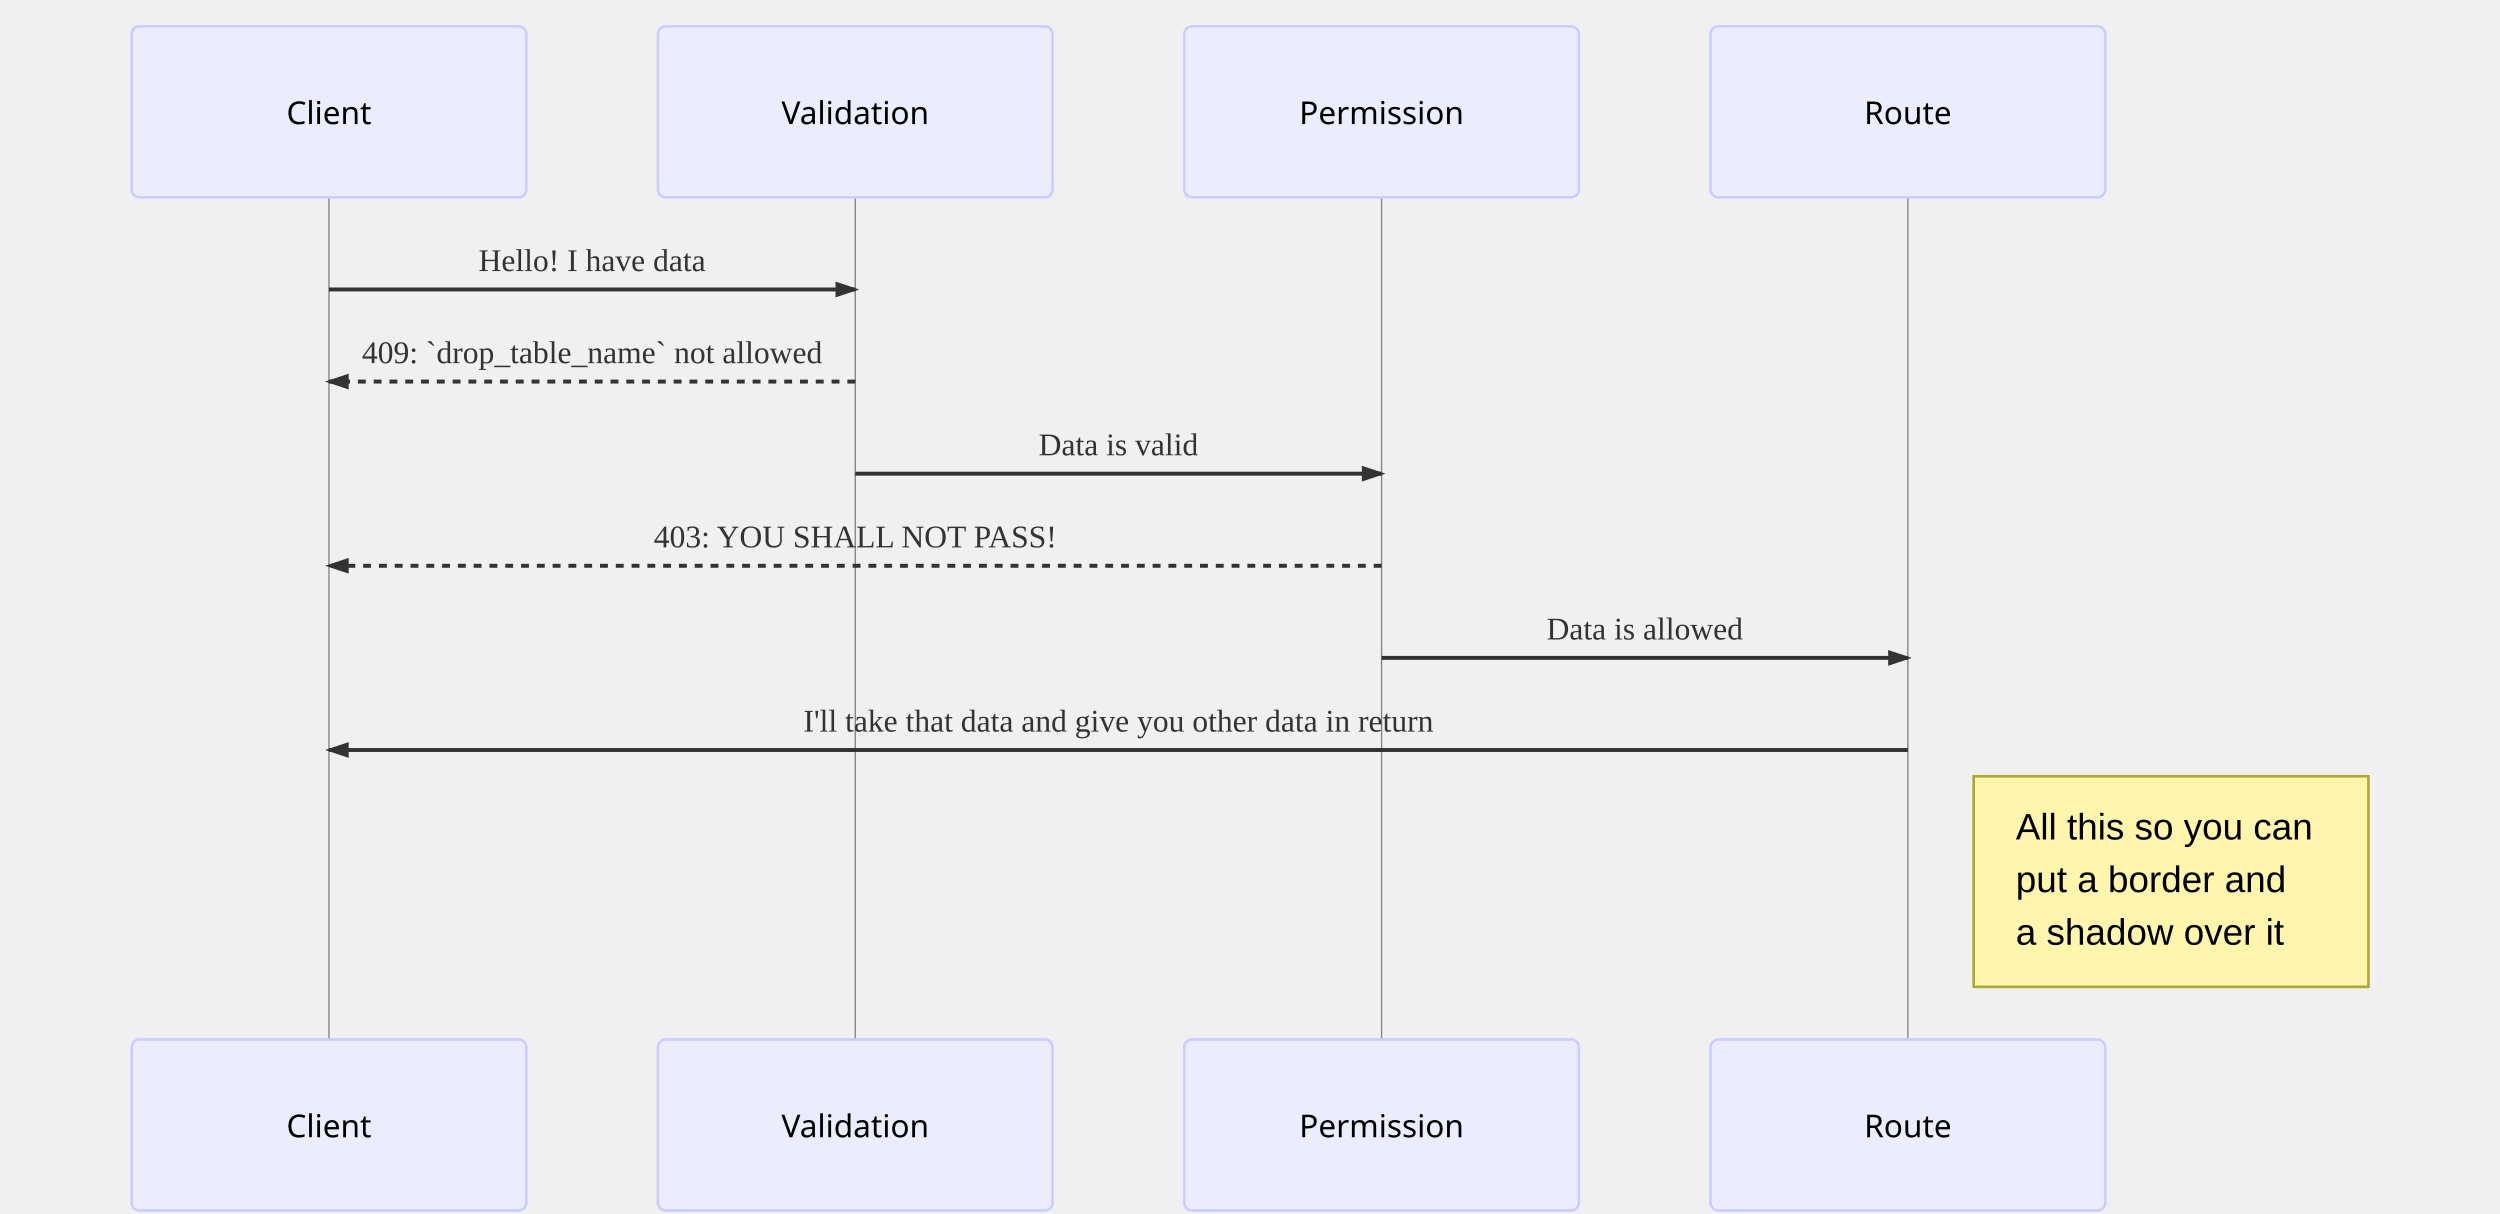
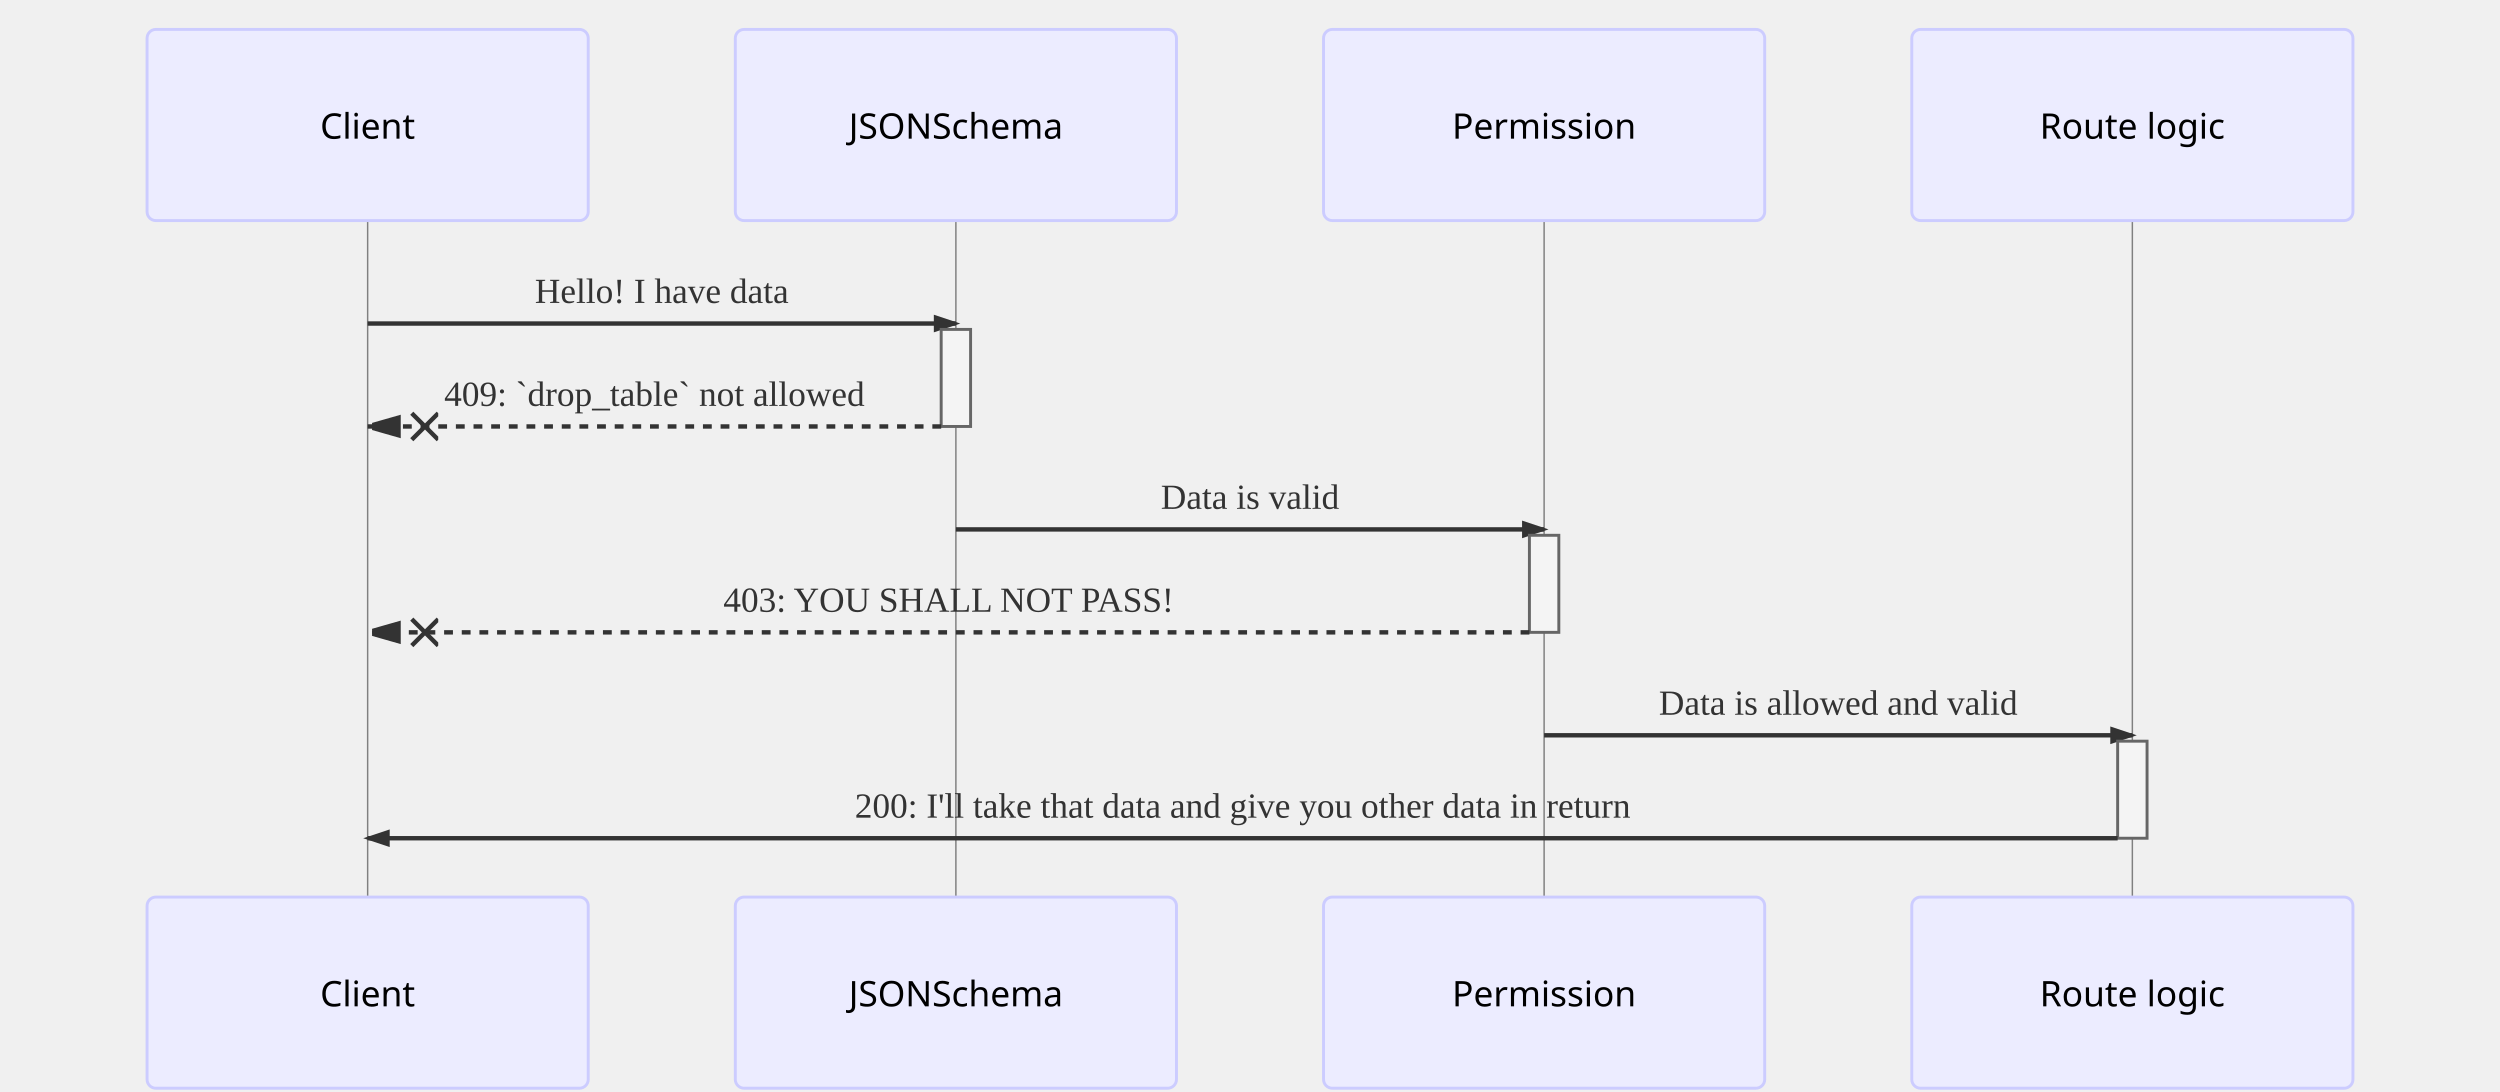
- <svg xmlns="http://www.w3.org/2000/svg" id="mermaid-1554898864416" width="100%" height="100%" style="max-width:950px;" viewBox="-50 -10 950 461">
+ <svg xmlns="http://www.w3.org/2000/svg" id="mermaid-1565699397871" width="100%" height="100%" style="max-width:850px;" viewBox="-50 -10 850 371">
  <style>


- #mermaid-1554898864416 .label {
+ #mermaid-1565699397871 .label {
  font-family: 'trebuchet ms', verdana, arial;
  color: #333; }

- #mermaid-1554898864416 .node rect,
- #mermaid-1554898864416 .node circle,
- #mermaid-1554898864416 .node ellipse,
- #mermaid-1554898864416 .node polygon {
+ #mermaid-1565699397871 .label text {
+   fill: #333; }
+ 
+ #mermaid-1565699397871 .node rect,
+ #mermaid-1565699397871 .node circle,
+ #mermaid-1565699397871 .node ellipse,
+ #mermaid-1565699397871 .node polygon {
  fill: #ECECFF;
  stroke: #9370DB;
  stroke-width: 1px; }

- #mermaid-1554898864416 .node.clickable {
+ #mermaid-1565699397871 .node.clickable {
  cursor: pointer; }

- #mermaid-1554898864416 .arrowheadPath {
+ #mermaid-1565699397871 .arrowheadPath {
  fill: #333333; }

- #mermaid-1554898864416 .edgePath .path {
+ #mermaid-1565699397871 .edgePath .path {
  stroke: #333333;
  stroke-width: 1.5px; }

- #mermaid-1554898864416 .edgeLabel {
+ #mermaid-1565699397871 .edgeLabel {
  background-color: #e8e8e8; }

- #mermaid-1554898864416 .cluster rect {
-   fill: #ffffde !important;
-   stroke: #aaaa33 !important;
-   stroke-width: 1px !important; }
- 
- #mermaid-1554898864416 .cluster text {
-   fill: #333; }
- 
- #mermaid-1554898864416 div.mermaidTooltip {
+ #mermaid-1565699397871 .cluster rect {
+   fill: #ffffde;
+   stroke: #aaaa33;
+   stroke-width: 1px; }
+ 
+ #mermaid-1565699397871 .cluster text {
+   fill: #333; }
+ 
+ #mermaid-1565699397871 div.mermaidTooltip {
  position: absolute;
  text-align: center;
  max-width: 200px;
  padding: 2px;
  font-family: 'trebuchet ms', verdana, arial;
  font-size: 12px;
  background: #ffffde;
  border: 1px solid #aaaa33;
  border-radius: 2px;
  pointer-events: none;
  z-index: 100; }

- #mermaid-1554898864416 .actor {
+ #mermaid-1565699397871 .actor {
  stroke: #CCCCFF;
  fill: #ECECFF; }

- #mermaid-1554898864416 text.actor {
+ #mermaid-1565699397871 text.actor {
  fill: black;
  stroke: none; }

- #mermaid-1554898864416 .actor-line {
+ #mermaid-1565699397871 .actor-line {
  stroke: grey; }

- #mermaid-1554898864416 .messageLine0 {
+ #mermaid-1565699397871 .messageLine0 {
  stroke-width: 1.5;
  stroke-dasharray: '2 2';
  stroke: #333; }

- #mermaid-1554898864416 .messageLine1 {
+ #mermaid-1565699397871 .messageLine1 {
  stroke-width: 1.5;
  stroke-dasharray: '2 2';
  stroke: #333; }

- #mermaid-1554898864416 #arrowhead {
-   fill: #333; }
- 
- #mermaid-1554898864416 #crosshead path {
+ #mermaid-1565699397871 #arrowhead {
+   fill: #333; }
+ 
+ #mermaid-1565699397871 .sequenceNumber {
+   fill: white; }
+ 
+ #mermaid-1565699397871 #sequencenumber {
+   fill: #333; }
+ 
+ #mermaid-1565699397871 #crosshead path {
  fill: #333 !important;
  stroke: #333 !important; }

- #mermaid-1554898864416 .messageText {
+ #mermaid-1565699397871 .messageText {
  fill: #333;
  stroke: none; }

- #mermaid-1554898864416 .labelBox {
+ #mermaid-1565699397871 .labelBox {
  stroke: #CCCCFF;
  fill: #ECECFF; }

- #mermaid-1554898864416 .labelText {
+ #mermaid-1565699397871 .labelText {
  fill: black;
  stroke: none; }

- #mermaid-1554898864416 .loopText {
+ #mermaid-1565699397871 .loopText {
  fill: black;
  stroke: none; }

- #mermaid-1554898864416 .loopLine {
+ #mermaid-1565699397871 .loopLine {
  stroke-width: 2;
  stroke-dasharray: '2 2';
  stroke: #CCCCFF; }

- #mermaid-1554898864416 .note {
+ #mermaid-1565699397871 .note {
  stroke: #aaaa33;
  fill: #fff5ad; }

- #mermaid-1554898864416 .noteText {
+ #mermaid-1565699397871 .noteText {
  fill: black;
  stroke: none;
  font-family: 'trebuchet ms', verdana, arial;
  font-size: 14px; }

- #mermaid-1554898864416 .activation0 {
+ #mermaid-1565699397871 .activation0 {
  fill: #f4f4f4;
  stroke: #666; }

- #mermaid-1554898864416 .activation1 {
+ #mermaid-1565699397871 .activation1 {
  fill: #f4f4f4;
  stroke: #666; }

- #mermaid-1554898864416 .activation2 {
+ #mermaid-1565699397871 .activation2 {
  fill: #f4f4f4;
  stroke: #666; }


- #mermaid-1554898864416 .section {
+ #mermaid-1565699397871 .section {
  stroke: none;
  opacity: 0.2; }

- #mermaid-1554898864416 .section0 {
+ #mermaid-1565699397871 .section0 {
  fill: rgba(102, 102, 255, 0.49); }

- #mermaid-1554898864416 .section2 {
+ #mermaid-1565699397871 .section2 {
  fill: #fff400; }

- #mermaid-1554898864416 .section1,
- #mermaid-1554898864416 .section3 {
+ #mermaid-1565699397871 .section1,
+ #mermaid-1565699397871 .section3 {
  fill: white;
  opacity: 0.2; }

- #mermaid-1554898864416 .sectionTitle0 {
-   fill: #333; }
- 
- #mermaid-1554898864416 .sectionTitle1 {
-   fill: #333; }
- 
- #mermaid-1554898864416 .sectionTitle2 {
-   fill: #333; }
- 
- #mermaid-1554898864416 .sectionTitle3 {
-   fill: #333; }
- 
- #mermaid-1554898864416 .sectionTitle {
+ #mermaid-1565699397871 .sectionTitle0 {
+   fill: #333; }
+ 
+ #mermaid-1565699397871 .sectionTitle1 {
+   fill: #333; }
+ 
+ #mermaid-1565699397871 .sectionTitle2 {
+   fill: #333; }
+ 
+ #mermaid-1565699397871 .sectionTitle3 {
+   fill: #333; }
+ 
+ #mermaid-1565699397871 .sectionTitle {
  text-anchor: start;
  font-size: 11px;
  text-height: 14px; }


- #mermaid-1554898864416 .grid .tick {
+ #mermaid-1565699397871 .grid .tick {
  stroke: lightgrey;
  opacity: 0.3;
  shape-rendering: crispEdges; }

- #mermaid-1554898864416 .grid path {
+ #mermaid-1565699397871 .grid path {
  stroke-width: 0; }


- #mermaid-1554898864416 .today {
+ #mermaid-1565699397871 .today {
  fill: none;
  stroke: red;
  stroke-width: 2px; }



- #mermaid-1554898864416 .task {
+ #mermaid-1565699397871 .task {
  stroke-width: 2; }

- #mermaid-1554898864416 .taskText {
+ #mermaid-1565699397871 .taskText {
  text-anchor: middle;
  font-size: 11px; }

- #mermaid-1554898864416 .taskTextOutsideRight {
+ #mermaid-1565699397871 .taskTextOutsideRight {
  fill: black;
  text-anchor: start;
  font-size: 11px; }

- #mermaid-1554898864416 .taskTextOutsideLeft {
+ #mermaid-1565699397871 .taskTextOutsideLeft {
  fill: black;
  text-anchor: end;
  font-size: 11px; }


- #mermaid-1554898864416 .taskText0,
- #mermaid-1554898864416 .taskText1,
- #mermaid-1554898864416 .taskText2,
- #mermaid-1554898864416 .taskText3 {
+ #mermaid-1565699397871 .task.clickable {
+   cursor: pointer; }
+ 
+ #mermaid-1565699397871 .taskText.clickable {
+   cursor: pointer;
+   fill: #003163 !important;
+   font-weight: bold; }
+ 
+ #mermaid-1565699397871 .taskTextOutsideLeft.clickable {
+   cursor: pointer;
+   fill: #003163 !important;
+   font-weight: bold; }
+ 
+ #mermaid-1565699397871 .taskTextOutsideRight.clickable {
+   cursor: pointer;
+   fill: #003163 !important;
+   font-weight: bold; }
+ 
+ 
+ #mermaid-1565699397871 .taskText0,
+ #mermaid-1565699397871 .taskText1,
+ #mermaid-1565699397871 .taskText2,
+ #mermaid-1565699397871 .taskText3 {
  fill: white; }

- #mermaid-1554898864416 .task0,
- #mermaid-1554898864416 .task1,
- #mermaid-1554898864416 .task2,
- #mermaid-1554898864416 .task3 {
+ #mermaid-1565699397871 .task0,
+ #mermaid-1565699397871 .task1,
+ #mermaid-1565699397871 .task2,
+ #mermaid-1565699397871 .task3 {
  fill: #8a90dd;
  stroke: #534fbc; }

- #mermaid-1554898864416 .taskTextOutside0,
- #mermaid-1554898864416 .taskTextOutside2 {
+ #mermaid-1565699397871 .taskTextOutside0,
+ #mermaid-1565699397871 .taskTextOutside2 {
  fill: black; }

- #mermaid-1554898864416 .taskTextOutside1,
- #mermaid-1554898864416 .taskTextOutside3 {
+ #mermaid-1565699397871 .taskTextOutside1,
+ #mermaid-1565699397871 .taskTextOutside3 {
  fill: black; }


- #mermaid-1554898864416 .active0,
- #mermaid-1554898864416 .active1,
- #mermaid-1554898864416 .active2,
- #mermaid-1554898864416 .active3 {
+ #mermaid-1565699397871 .active0,
+ #mermaid-1565699397871 .active1,
+ #mermaid-1565699397871 .active2,
+ #mermaid-1565699397871 .active3 {
  fill: #bfc7ff;
  stroke: #534fbc; }

- #mermaid-1554898864416 .activeText0,
- #mermaid-1554898864416 .activeText1,
- #mermaid-1554898864416 .activeText2,
- #mermaid-1554898864416 .activeText3 {
+ #mermaid-1565699397871 .activeText0,
+ #mermaid-1565699397871 .activeText1,
+ #mermaid-1565699397871 .activeText2,
+ #mermaid-1565699397871 .activeText3 {
  fill: black !important; }


- #mermaid-1554898864416 .done0,
- #mermaid-1554898864416 .done1,
- #mermaid-1554898864416 .done2,
- #mermaid-1554898864416 .done3 {
+ #mermaid-1565699397871 .done0,
+ #mermaid-1565699397871 .done1,
+ #mermaid-1565699397871 .done2,
+ #mermaid-1565699397871 .done3 {
  stroke: grey;
  fill: lightgrey;
  stroke-width: 2; }

- #mermaid-1554898864416 .doneText0,
- #mermaid-1554898864416 .doneText1,
- #mermaid-1554898864416 .doneText2,
- #mermaid-1554898864416 .doneText3 {
+ #mermaid-1565699397871 .doneText0,
+ #mermaid-1565699397871 .doneText1,
+ #mermaid-1565699397871 .doneText2,
+ #mermaid-1565699397871 .doneText3 {
  fill: black !important; }


- #mermaid-1554898864416 .crit0,
- #mermaid-1554898864416 .crit1,
- #mermaid-1554898864416 .crit2,
- #mermaid-1554898864416 .crit3 {
+ #mermaid-1565699397871 .crit0,
+ #mermaid-1565699397871 .crit1,
+ #mermaid-1565699397871 .crit2,
+ #mermaid-1565699397871 .crit3 {
  stroke: #ff8888;
  fill: red;
  stroke-width: 2; }

- #mermaid-1554898864416 .activeCrit0,
- #mermaid-1554898864416 .activeCrit1,
- #mermaid-1554898864416 .activeCrit2,
- #mermaid-1554898864416 .activeCrit3 {
+ #mermaid-1565699397871 .activeCrit0,
+ #mermaid-1565699397871 .activeCrit1,
+ #mermaid-1565699397871 .activeCrit2,
+ #mermaid-1565699397871 .activeCrit3 {
  stroke: #ff8888;
  fill: #bfc7ff;
  stroke-width: 2; }

- #mermaid-1554898864416 .doneCrit0,
- #mermaid-1554898864416 .doneCrit1,
- #mermaid-1554898864416 .doneCrit2,
- #mermaid-1554898864416 .doneCrit3 {
+ #mermaid-1565699397871 .doneCrit0,
+ #mermaid-1565699397871 .doneCrit1,
+ #mermaid-1565699397871 .doneCrit2,
+ #mermaid-1565699397871 .doneCrit3 {
  stroke: #ff8888;
  fill: lightgrey;
  stroke-width: 2;
  cursor: pointer;
  shape-rendering: crispEdges; }

- #mermaid-1554898864416 .doneCritText0,
- #mermaid-1554898864416 .doneCritText1,
- #mermaid-1554898864416 .doneCritText2,
- #mermaid-1554898864416 .doneCritText3 {
+ #mermaid-1565699397871 .milestone {
+   transform: rotate(45deg) scale(0.8, 0.8); }
+ 
+ #mermaid-1565699397871 .milestoneText {
+   font-style: italic; }
+ 
+ #mermaid-1565699397871 .doneCritText0,
+ #mermaid-1565699397871 .doneCritText1,
+ #mermaid-1565699397871 .doneCritText2,
+ #mermaid-1565699397871 .doneCritText3 {
  fill: black !important; }

- #mermaid-1554898864416 .activeCritText0,
- #mermaid-1554898864416 .activeCritText1,
- #mermaid-1554898864416 .activeCritText2,
- #mermaid-1554898864416 .activeCritText3 {
+ #mermaid-1565699397871 .activeCritText0,
+ #mermaid-1565699397871 .activeCritText1,
+ #mermaid-1565699397871 .activeCritText2,
+ #mermaid-1565699397871 .activeCritText3 {
  fill: black !important; }

- #mermaid-1554898864416 .titleText {
+ #mermaid-1565699397871 .titleText {
  text-anchor: middle;
  font-size: 18px;
  fill: black; }

- #mermaid-1554898864416 g.classGroup text {
+ #mermaid-1565699397871 g.classGroup text {
  fill: #9370DB;
  stroke: none;
  font-family: 'trebuchet ms', verdana, arial;
  font-size: 10px; }

- #mermaid-1554898864416 g.classGroup rect {
+ #mermaid-1565699397871 g.classGroup rect {
  fill: #ECECFF;
  stroke: #9370DB; }

- #mermaid-1554898864416 g.classGroup line {
-   stroke: #9370DB;
-   stroke-width: 1; }
- 
- #mermaid-1554898864416 .classLabel .box {
+ #mermaid-1565699397871 g.classGroup line {
+   stroke: #9370DB;
+   stroke-width: 1; }
+ 
+ #mermaid-1565699397871 .classLabel .box {
  stroke: none;
  stroke-width: 0;
  fill: #ECECFF;
  opacity: 0.5; }

- #mermaid-1554898864416 .classLabel .label {
+ #mermaid-1565699397871 .classLabel .label {
  fill: #9370DB;
  font-size: 10px; }

- #mermaid-1554898864416 .relation {
+ #mermaid-1565699397871 .relation {
  stroke: #9370DB;
  stroke-width: 1;
  fill: none; }

- #mermaid-1554898864416 #compositionStart {
-   fill: #9370DB;
-   stroke: #9370DB;
-   stroke-width: 1; }
- 
- #mermaid-1554898864416 #compositionEnd {
-   fill: #9370DB;
-   stroke: #9370DB;
-   stroke-width: 1; }
- 
- #mermaid-1554898864416 #aggregationStart {
+ #mermaid-1565699397871 #compositionStart {
+   fill: #9370DB;
+   stroke: #9370DB;
+   stroke-width: 1; }
+ 
+ #mermaid-1565699397871 #compositionEnd {
+   fill: #9370DB;
+   stroke: #9370DB;
+   stroke-width: 1; }
+ 
+ #mermaid-1565699397871 #aggregationStart {
  fill: #ECECFF;
  stroke: #9370DB;
  stroke-width: 1; }

- #mermaid-1554898864416 #aggregationEnd {
+ #mermaid-1565699397871 #aggregationEnd {
  fill: #ECECFF;
  stroke: #9370DB;
  stroke-width: 1; }

- #mermaid-1554898864416 #dependencyStart {
-   fill: #9370DB;
-   stroke: #9370DB;
-   stroke-width: 1; }
- 
- #mermaid-1554898864416 #dependencyEnd {
-   fill: #9370DB;
-   stroke: #9370DB;
-   stroke-width: 1; }
- 
- #mermaid-1554898864416 #extensionStart {
-   fill: #9370DB;
-   stroke: #9370DB;
-   stroke-width: 1; }
- 
- #mermaid-1554898864416 #extensionEnd {
-   fill: #9370DB;
-   stroke: #9370DB;
-   stroke-width: 1; }
- 
- #mermaid-1554898864416 .commit-id,
- #mermaid-1554898864416 .commit-msg,
- #mermaid-1554898864416 .branch-label {
+ #mermaid-1565699397871 #dependencyStart {
+   fill: #9370DB;
+   stroke: #9370DB;
+   stroke-width: 1; }
+ 
+ #mermaid-1565699397871 #dependencyEnd {
+   fill: #9370DB;
+   stroke: #9370DB;
+   stroke-width: 1; }
+ 
+ #mermaid-1565699397871 #extensionStart {
+   fill: #9370DB;
+   stroke: #9370DB;
+   stroke-width: 1; }
+ 
+ #mermaid-1565699397871 #extensionEnd {
+   fill: #9370DB;
+   stroke: #9370DB;
+   stroke-width: 1; }
+ 
+ #mermaid-1565699397871 .commit-id,
+ #mermaid-1565699397871 .commit-msg,
+ #mermaid-1565699397871 .branch-label {
  fill: lightgrey;
  color: lightgrey; }
</style>
-   <style>#mermaid-1554898864416 {
+   <style>#mermaid-1565699397871 {
    color: rgba(0, 0, 0, 0.65);
    font: ;
  }</style>
  <g />
  <g>
-     <line id="actor58" x1="75" y1="5" x2="75" y2="450" class="actor-line" stroke-width="0.5px" stroke="#999" />
+     <line id="actor1461" x1="75" y1="5" x2="75" y2="360" class="actor-line" stroke-width="0.5px" stroke="#999" />
    <rect x="0" y="0" fill="#eaeaea" stroke="#666" width="150" height="65" rx="3" ry="3" class="actor" />
    <text x="75" y="32.5" style="text-anchor: middle; font-family: &quot;Open-Sans&quot;, &quot;sans-serif&quot;;" dominant-baseline="central" alignment-baseline="central" class="actor">
      <tspan x="75" dy="0">Client</tspan>
    </text>
  </g>
  <g>
-     <line id="actor59" x1="275" y1="5" x2="275" y2="450" class="actor-line" stroke-width="0.5px" stroke="#999" />
+     <line id="actor1462" x1="275" y1="5" x2="275" y2="360" class="actor-line" stroke-width="0.5px" stroke="#999" />
    <rect x="200" y="0" fill="#eaeaea" stroke="#666" width="150" height="65" rx="3" ry="3" class="actor" />
    <text x="275" y="32.5" style="text-anchor: middle; font-family: &quot;Open-Sans&quot;, &quot;sans-serif&quot;;" dominant-baseline="central" alignment-baseline="central" class="actor">
-       <tspan x="275" dy="0">Validation</tspan>
-     </text>
-   </g>
-   <g>
-     <line id="actor60" x1="475" y1="5" x2="475" y2="450" class="actor-line" stroke-width="0.5px" stroke="#999" />
+       <tspan x="275" dy="0">JSONSchema</tspan>
+     </text>
+   </g>
+   <g>
+     <line id="actor1463" x1="475" y1="5" x2="475" y2="360" class="actor-line" stroke-width="0.5px" stroke="#999" />
    <rect x="400" y="0" fill="#eaeaea" stroke="#666" width="150" height="65" rx="3" ry="3" class="actor" />
    <text x="475" y="32.5" style="text-anchor: middle; font-family: &quot;Open-Sans&quot;, &quot;sans-serif&quot;;" dominant-baseline="central" alignment-baseline="central" class="actor">
      <tspan x="475" dy="0">Permission</tspan>
    </text>
  </g>
  <g>
-     <line id="actor61" x1="675" y1="5" x2="675" y2="450" class="actor-line" stroke-width="0.5px" stroke="#999" />
+     <line id="actor1464" x1="675" y1="5" x2="675" y2="360" class="actor-line" stroke-width="0.5px" stroke="#999" />
    <rect x="600" y="0" fill="#eaeaea" stroke="#666" width="150" height="65" rx="3" ry="3" class="actor" />
    <text x="675" y="32.5" style="text-anchor: middle; font-family: &quot;Open-Sans&quot;, &quot;sans-serif&quot;;" dominant-baseline="central" alignment-baseline="central" class="actor">
-       <tspan x="675" dy="0">Route</tspan>
+       <tspan x="675" dy="0">Route logic</tspan>
    </text>
  </g>
  <defs>
    <marker id="arrowhead" refX="5" refY="2" markerWidth="6" markerHeight="4" orient="auto">
      <path d="M 0,0 V 4 L6,2 Z" />
    </marker>
  </defs>
  <defs>
    <marker id="crosshead" markerWidth="15" markerHeight="8" orient="auto" refX="16" refY="4">
-       <path fill="black" stroke="#000000" style="stroke-dasharray: 0, 0;" stroke-width="1px" d="M 9,2 V 6 L16,4 Z" />
-       <path fill="none" stroke="#000000" style="stroke-dasharray: 0, 0;" stroke-width="1px" d="M 0,1 L 6,7 M 6,1 L 0,7" />
+       <path fill="black" stroke="#000000" style="stroke-dasharray: 0px, 0px;" stroke-width="1px" d="M 9,2 V 6 L16,4 Z" />
+       <path fill="none" stroke="#000000" style="stroke-dasharray: 0px, 0px;" stroke-width="1px" d="M 0,1 L 6,7 M 6,1 L 0,7" />
    </marker>
  </defs>
+   <defs>
+     <marker id="sequencenumber" refX="15" refY="15" markerWidth="60" markerHeight="40" orient="auto">
+       <circle cx="15" cy="15" r="6" />
+     </marker>
+   </defs>
  <g>
    <text x="175" y="93" style="text-anchor: middle;" class="messageText">Hello! I have data</text>
    <line x1="75" y1="100" x2="275" y2="100" class="messageLine0" stroke-width="2" stroke="black" style="fill: none;" marker-end="url(#arrowhead)" />
  </g>
  <g>
-     <text x="175" y="128" style="text-anchor: middle;" class="messageText">409: `drop_table_name` not allowed</text>
-     <line x1="275" y1="135" x2="75" y2="135" style="stroke-dasharray: 3, 3; fill: none;" class="messageLine1" stroke-width="2" stroke="black" marker-end="url(#arrowhead)" />
+     <rect x="270" y="102" fill="#EDF2AE" stroke="#666" width="10" height="33" rx="0" ry="0" class="activation0" />
+   </g>
+   <g>
+     <text x="172.5" y="128" style="text-anchor: middle;" class="messageText">409: `drop_table` not allowed</text>
+     <line x1="270" y1="135" x2="75" y2="135" style="stroke-dasharray: 3px, 3px; fill: none;" class="messageLine1" stroke-width="2" stroke="black" marker-end="url(#crosshead)" />
  </g>
  <g>
    <text x="375" y="163" style="text-anchor: middle;" class="messageText">Data is valid</text>
    <line x1="275" y1="170" x2="475" y2="170" class="messageLine0" stroke-width="2" stroke="black" style="fill: none;" marker-end="url(#arrowhead)" />
  </g>
  <g>
-     <text x="275" y="198" style="text-anchor: middle;" class="messageText">403: YOU SHALL NOT PASS!</text>
-     <line x1="475" y1="205" x2="75" y2="205" style="stroke-dasharray: 3, 3; fill: none;" class="messageLine1" stroke-width="2" stroke="black" marker-end="url(#arrowhead)" />
-   </g>
-   <g>
-     <text x="575" y="233" style="text-anchor: middle;" class="messageText">Data is allowed</text>
+     <rect x="470" y="172" fill="#EDF2AE" stroke="#666" width="10" height="33" rx="0" ry="0" class="activation0" />
+   </g>
+   <g>
+     <text x="272.5" y="198" style="text-anchor: middle;" class="messageText">403: YOU SHALL NOT PASS!</text>
+     <line x1="470" y1="205" x2="75" y2="205" style="stroke-dasharray: 3px, 3px; fill: none;" class="messageLine1" stroke-width="2" stroke="black" marker-end="url(#crosshead)" />
+   </g>
+   <g>
+     <text x="575" y="233" style="text-anchor: middle;" class="messageText">Data is allowed and valid</text>
    <line x1="475" y1="240" x2="675" y2="240" class="messageLine0" stroke-width="2" stroke="black" style="fill: none;" marker-end="url(#arrowhead)" />
  </g>
  <g>
-     <text x="375" y="268" style="text-anchor: middle;" class="messageText">I'll take that data and give you other data in return</text>
-     <line x1="675" y1="275" x2="75" y2="275" class="messageLine0" stroke-width="2" stroke="black" style="fill: none;" marker-end="url(#arrowhead)" />
-   </g>
-   <g>
-     <rect x="700" y="285" fill="#EDF2AE" stroke="#666" width="150" height="80" rx="0" ry="0" class="note" />
-     <text x="696" y="309" fill="black" class="noteText">
-       <tspan x="716" fill="black">All this so you can </tspan>
-     </text>
-     <text x="696" y="329" fill="black" class="noteText">
-       <tspan x="716" fill="black"> put a border and </tspan>
-     </text>
-     <text x="696" y="349" fill="black" class="noteText">
-       <tspan x="716" fill="black"> a shadow over it</tspan>
-     </text>
-   </g>
-   <g>
-     <rect x="0" y="385" fill="#eaeaea" stroke="#666" width="150" height="65" rx="3" ry="3" class="actor" />
-     <text x="75" y="417.5" style="text-anchor: middle; font-family: &quot;Open-Sans&quot;, &quot;sans-serif&quot;;" dominant-baseline="central" alignment-baseline="central" class="actor">
+     <rect x="670" y="242" fill="#EDF2AE" stroke="#666" width="10" height="33" rx="0" ry="0" class="activation0" />
+   </g>
+   <g>
+     <text x="372.5" y="268" style="text-anchor: middle;" class="messageText">200: I'll take that data and give you other data in return</text>
+     <line x1="670" y1="275" x2="75" y2="275" class="messageLine0" stroke-width="2" stroke="black" style="fill: none;" marker-end="url(#arrowhead)" />
+   </g>
+   <g>
+     <rect x="0" y="295" fill="#eaeaea" stroke="#666" width="150" height="65" rx="3" ry="3" class="actor" />
+     <text x="75" y="327.5" style="text-anchor: middle; font-family: &quot;Open-Sans&quot;, &quot;sans-serif&quot;;" dominant-baseline="central" alignment-baseline="central" class="actor">
      <tspan x="75" dy="0">Client</tspan>
    </text>
  </g>
  <g>
-     <rect x="200" y="385" fill="#eaeaea" stroke="#666" width="150" height="65" rx="3" ry="3" class="actor" />
-     <text x="275" y="417.5" style="text-anchor: middle; font-family: &quot;Open-Sans&quot;, &quot;sans-serif&quot;;" dominant-baseline="central" alignment-baseline="central" class="actor">
-       <tspan x="275" dy="0">Validation</tspan>
-     </text>
-   </g>
-   <g>
-     <rect x="400" y="385" fill="#eaeaea" stroke="#666" width="150" height="65" rx="3" ry="3" class="actor" />
-     <text x="475" y="417.5" style="text-anchor: middle; font-family: &quot;Open-Sans&quot;, &quot;sans-serif&quot;;" dominant-baseline="central" alignment-baseline="central" class="actor">
+     <rect x="200" y="295" fill="#eaeaea" stroke="#666" width="150" height="65" rx="3" ry="3" class="actor" />
+     <text x="275" y="327.5" style="text-anchor: middle; font-family: &quot;Open-Sans&quot;, &quot;sans-serif&quot;;" dominant-baseline="central" alignment-baseline="central" class="actor">
+       <tspan x="275" dy="0">JSONSchema</tspan>
+     </text>
+   </g>
+   <g>
+     <rect x="400" y="295" fill="#eaeaea" stroke="#666" width="150" height="65" rx="3" ry="3" class="actor" />
+     <text x="475" y="327.5" style="text-anchor: middle; font-family: &quot;Open-Sans&quot;, &quot;sans-serif&quot;;" dominant-baseline="central" alignment-baseline="central" class="actor">
      <tspan x="475" dy="0">Permission</tspan>
    </text>
  </g>
  <g>
-     <rect x="600" y="385" fill="#eaeaea" stroke="#666" width="150" height="65" rx="3" ry="3" class="actor" />
-     <text x="675" y="417.5" style="text-anchor: middle; font-family: &quot;Open-Sans&quot;, &quot;sans-serif&quot;;" dominant-baseline="central" alignment-baseline="central" class="actor">
-       <tspan x="675" dy="0">Route</tspan>
+     <rect x="600" y="295" fill="#eaeaea" stroke="#666" width="150" height="65" rx="3" ry="3" class="actor" />
+     <text x="675" y="327.5" style="text-anchor: middle; font-family: &quot;Open-Sans&quot;, &quot;sans-serif&quot;;" dominant-baseline="central" alignment-baseline="central" class="actor">
+       <tspan x="675" dy="0">Route logic</tspan>
    </text>
  </g>
</svg>
